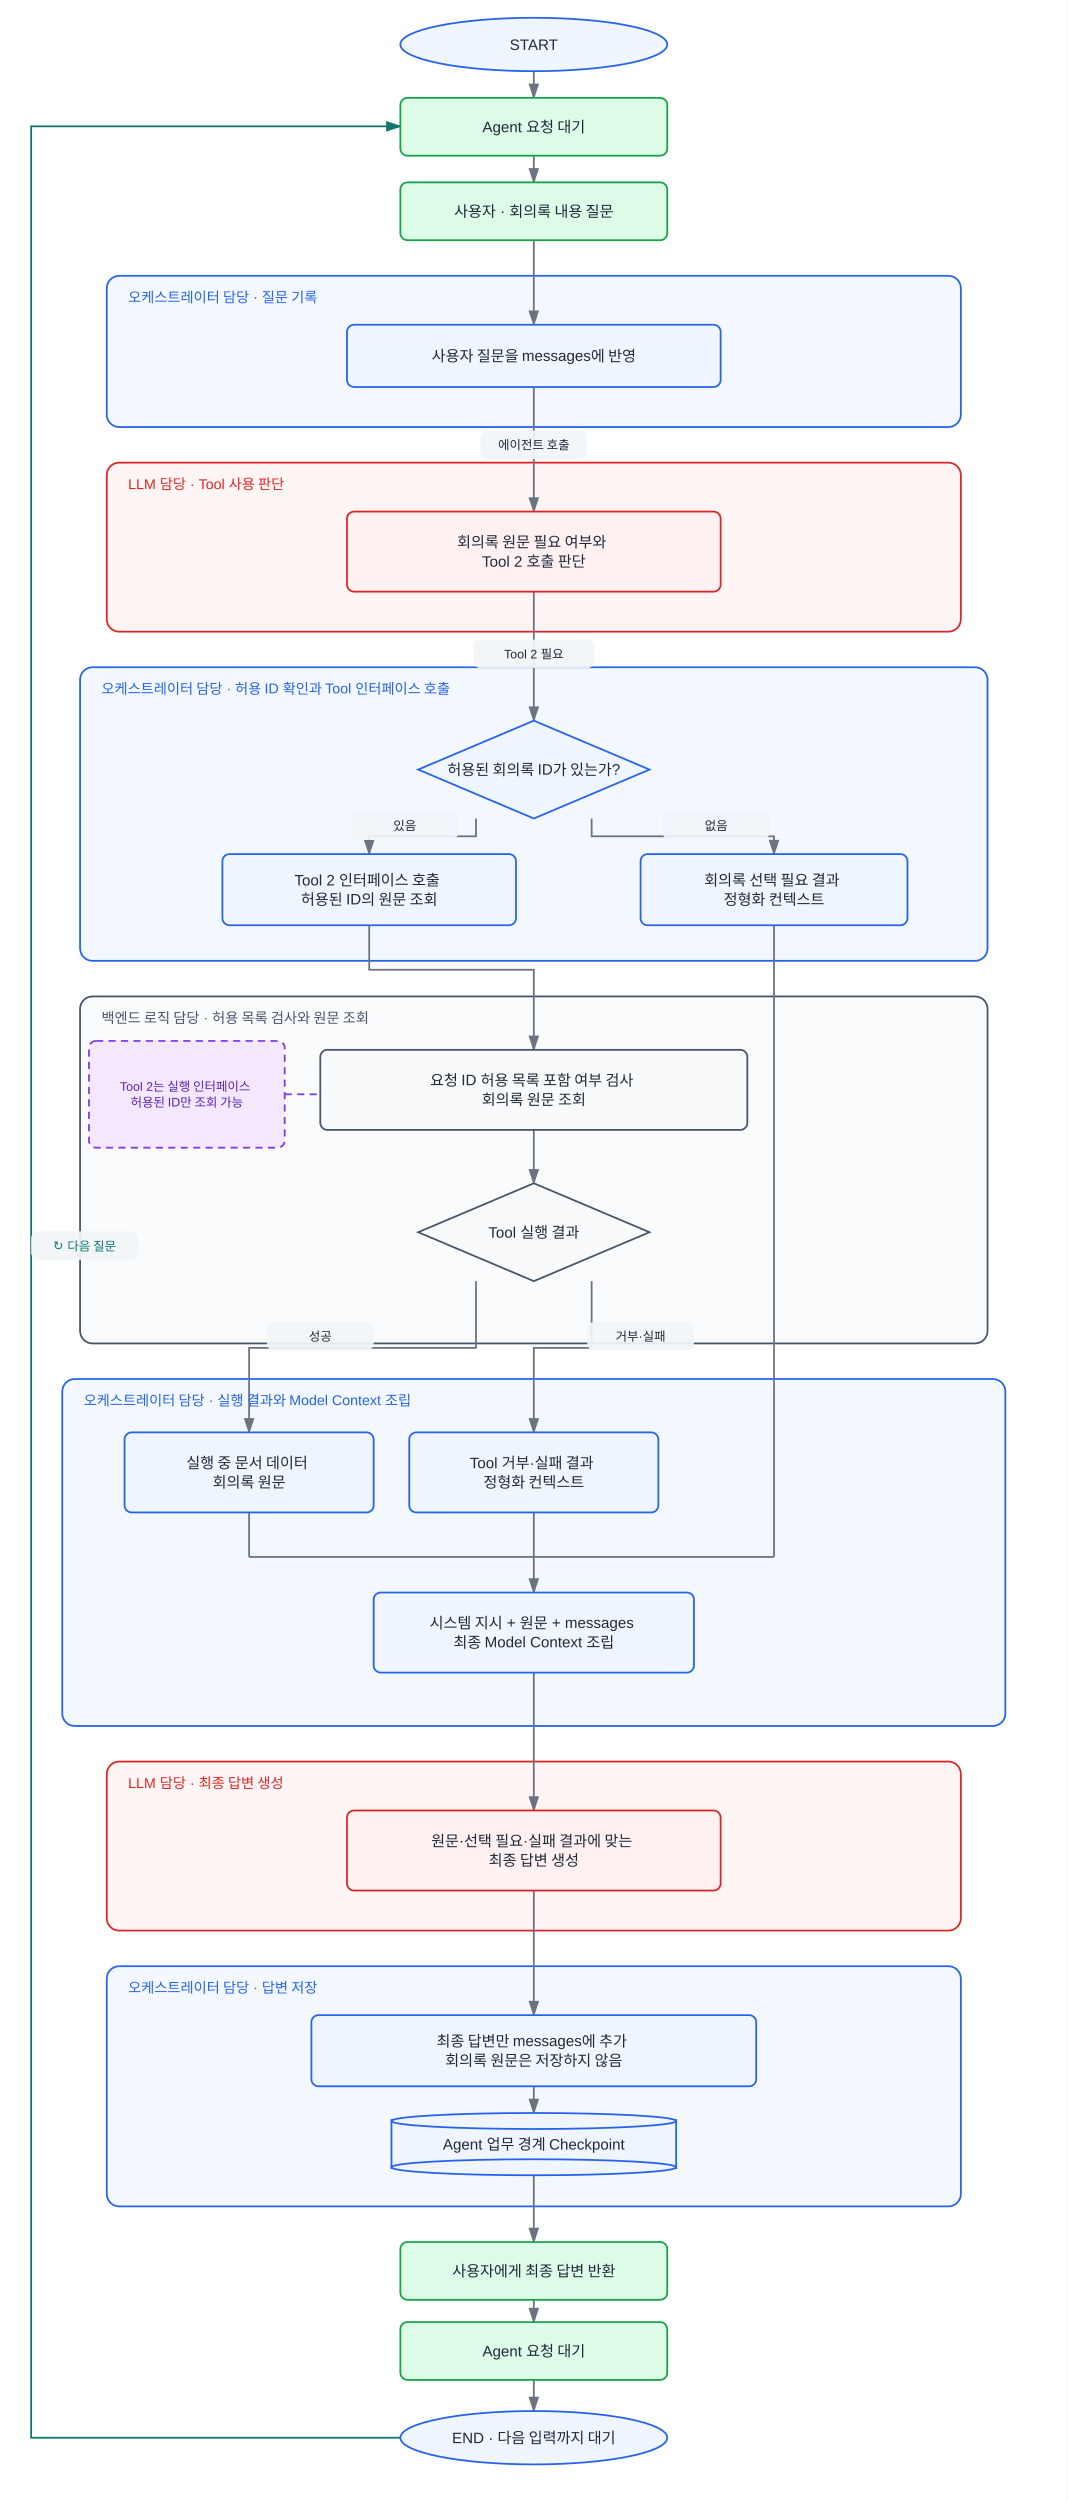
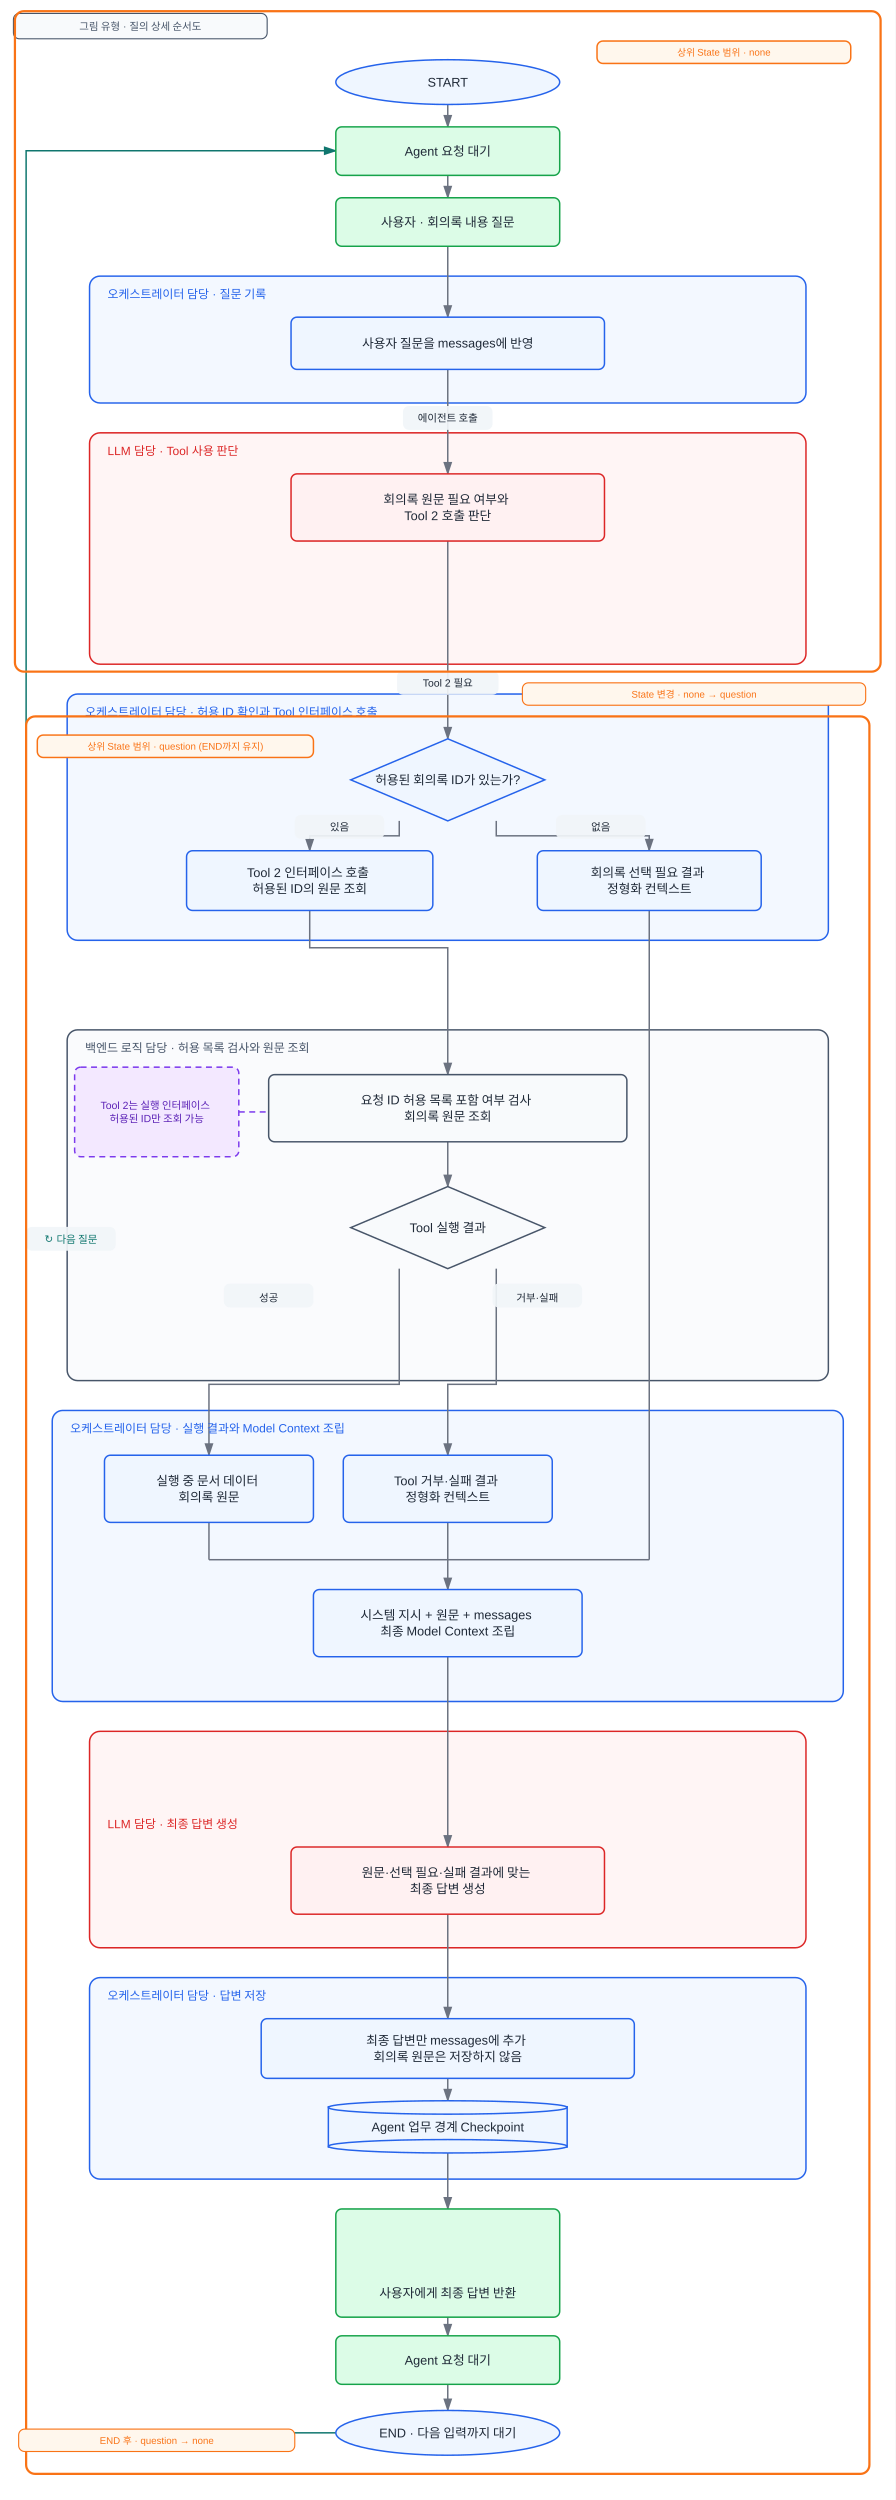
- <svg xmlns="http://www.w3.org/2000/svg" width="1200" height="2810" viewBox="0 0 1200 2810">
+ <svg xmlns="http://www.w3.org/2000/svg" width="1200" height="3350" viewBox="0 0 1200 3350">
  <defs>
    <marker id="m-6b7280" markerWidth="10" markerHeight="10" refX="8" refY="3" orient="auto">
      <path d="M0 0L0 6L9 3z" fill="#6b7280" />
    </marker>
    <marker id="m-dc2626" markerWidth="10" markerHeight="10" refX="8" refY="3" orient="auto">
      <path d="M0 0L0 6L9 3z" fill="#dc2626" />
    </marker>
    <marker id="m-2563eb" markerWidth="10" markerHeight="10" refX="8" refY="3" orient="auto">
      <path d="M0 0L0 6L9 3z" fill="#2563eb" />
    </marker>
    <marker id="m-475569" markerWidth="10" markerHeight="10" refX="8" refY="3" orient="auto">
      <path d="M0 0L0 6L9 3z" fill="#475569" />
    </marker>
    <marker id="m-16a34a" markerWidth="10" markerHeight="10" refX="8" refY="3" orient="auto">
      <path d="M0 0L0 6L9 3z" fill="#16a34a" />
    </marker>
    <marker id="m-d97706" markerWidth="10" markerHeight="10" refX="8" refY="3" orient="auto">
      <path d="M0 0L0 6L9 3z" fill="#d97706" />
    </marker>
    <marker id="m-7c3aed" markerWidth="10" markerHeight="10" refX="8" refY="3" orient="auto">
      <path d="M0 0L0 6L9 3z" fill="#7c3aed" />
    </marker>
    <marker id="m-0f766e" markerWidth="10" markerHeight="10" refX="8" refY="3" orient="auto">
      <path d="M0 0L0 6L9 3z" fill="#0f766e" />
    </marker>
  </defs>
  <rect width="100%" height="100%" fill="white" />
-   <rect x="120" y="310" width="960" height="170" rx="14" fill="#eff6ff" fill-opacity="0.72" stroke="#2563eb" stroke-width="2" />
-   <rect x="120" y="520" width="960" height="190" rx="14" fill="#fff1f2" fill-opacity="0.72" stroke="#dc2626" stroke-width="2" />
-   <rect x="90" y="750" width="1020" height="330" rx="14" fill="#eff6ff" fill-opacity="0.72" stroke="#2563eb" stroke-width="2" />
-   <rect x="90" y="1120" width="1020" height="390" rx="14" fill="#f8fafc" fill-opacity="0.72" stroke="#475569" stroke-width="2" />
-   <rect x="70" y="1550" width="1060" height="390" rx="14" fill="#eff6ff" fill-opacity="0.72" stroke="#2563eb" stroke-width="2" />
-   <rect x="120" y="1980" width="960" height="190" rx="14" fill="#fff1f2" fill-opacity="0.72" stroke="#dc2626" stroke-width="2" />
-   <rect x="120" y="2210" width="960" height="270" rx="14" fill="#eff6ff" fill-opacity="0.72" stroke="#2563eb" stroke-width="2" />
-   <polyline points="600,80 600,110" fill="none" stroke="#6b7280" stroke-width="2" marker-end="url(#m-6b7280)" />
-   <polyline points="600,175 600,205" fill="none" stroke="#6b7280" stroke-width="2" marker-end="url(#m-6b7280)" />
-   <polyline points="600,270 600,365" fill="none" stroke="#6b7280" stroke-width="2" marker-end="url(#m-6b7280)" />
-   <polyline points="600,435 600,575" fill="none" stroke="#6b7280" stroke-width="2" marker-end="url(#m-6b7280)" />
-   <polyline points="600,665 600,810" fill="none" stroke="#6b7280" stroke-width="2" marker-end="url(#m-6b7280)" />
-   <polyline points="535,920 535,940 415,940 415,960" fill="none" stroke="#6b7280" stroke-width="2" marker-end="url(#m-6b7280)" />
-   <polyline points="665,920 665,940 870,940 870,960" fill="none" stroke="#6b7280" stroke-width="2" marker-end="url(#m-6b7280)" />
-   <polyline points="415,1040 415,1090 600,1090 600,1180" fill="none" stroke="#6b7280" stroke-width="2" marker-end="url(#m-6b7280)" />
-   <polyline points="600,1270 600,1330" fill="none" stroke="#6b7280" stroke-width="2" marker-end="url(#m-6b7280)" />
-   <polyline points="320,1230 360,1230" fill="none" stroke="#7c3aed" stroke-width="2" stroke-dasharray="8 6" />
-   <polyline points="535,1440 535,1515 280,1515 280,1610" fill="none" stroke="#6b7280" stroke-width="2" marker-end="url(#m-6b7280)" />
-   <polyline points="665,1440 665,1515 600,1515 600,1610" fill="none" stroke="#6b7280" stroke-width="2" marker-end="url(#m-6b7280)" />
-   <polyline points="280,1700 280,1750" fill="none" stroke="#6b7280" stroke-width="2" />
-   <polyline points="600,1700 600,1750" fill="none" stroke="#6b7280" stroke-width="2" />
-   <polyline points="870,1040 870,1750" fill="none" stroke="#6b7280" stroke-width="2" />
-   <polyline points="280,1750 870,1750" fill="none" stroke="#6b7280" stroke-width="2" />
-   <polyline points="600,1750 600,1790" fill="none" stroke="#6b7280" stroke-width="2" marker-end="url(#m-6b7280)" />
-   <polyline points="600,1880 600,2035" fill="none" stroke="#6b7280" stroke-width="2" marker-end="url(#m-6b7280)" />
-   <polyline points="600,2125 600,2265" fill="none" stroke="#6b7280" stroke-width="2" marker-end="url(#m-6b7280)" />
-   <polyline points="600,2345 600,2375" fill="none" stroke="#6b7280" stroke-width="2" marker-end="url(#m-6b7280)" />
-   <polyline points="600,2445 600,2520" fill="none" stroke="#6b7280" stroke-width="2" marker-end="url(#m-6b7280)" />
-   <polyline points="600,2585 600,2610" fill="none" stroke="#6b7280" stroke-width="2" marker-end="url(#m-6b7280)" />
-   <polyline points="600,2675 600,2710" fill="none" stroke="#6b7280" stroke-width="2" marker-end="url(#m-6b7280)" />
-   <polyline points="450,2740 35,2740 35,142 450,142" fill="none" stroke="#0f766e" stroke-width="2" marker-end="url(#m-0f766e)" />
-   <ellipse cx="600" cy="50" rx="150" ry="30" fill="#eff6ff" stroke="#2563eb" stroke-width="2" />
-   <rect x="450" y="110" width="300" height="65" rx="8" fill="#dcfce7" stroke="#16a34a" stroke-width="2" />
-   <rect x="450" y="205" width="300" height="65" rx="8" fill="#dcfce7" stroke="#16a34a" stroke-width="2" />
-   <rect x="390" y="365" width="420" height="70" rx="8" fill="#eff6ff" stroke="#2563eb" stroke-width="2" />
-   <rect x="390" y="575" width="420" height="90" rx="8" fill="#fff1f2" stroke="#dc2626" stroke-width="2" />
-   <rect x="540" y="484" width="120" height="32" rx="8" fill="#f1f5f9" fill-opacity="0.92" stroke="transparent" />
-   <polygon points="600,810 730,865 600,920 470,865" fill="#eff6ff" stroke="#2563eb" stroke-width="2" />
-   <rect x="250" y="960" width="330" height="80" rx="8" fill="#eff6ff" stroke="#2563eb" stroke-width="2" />
-   <rect x="720" y="960" width="300" height="80" rx="8" fill="#eff6ff" stroke="#2563eb" stroke-width="2" />
-   <rect x="532" y="719" width="136" height="32" rx="8" fill="#f1f5f9" fill-opacity="0.92" stroke="transparent" />
-   <rect x="395" y="912" width="120" height="32" rx="8" fill="#f1f5f9" fill-opacity="0.92" stroke="transparent" />
-   <rect x="745" y="912" width="120" height="32" rx="8" fill="#f1f5f9" fill-opacity="0.92" stroke="transparent" />
-   <rect x="360" y="1180" width="480" height="90" rx="8" fill="#f8fafc" stroke="#475569" stroke-width="2" />
-   <polygon points="600,1330 730,1385 600,1440 470,1385" fill="#f8fafc" stroke="#475569" stroke-width="2" />
-   <rect x="100" y="1170" width="220" height="120" rx="8" fill="#f3e8ff" stroke="#7c3aed" stroke-width="2" stroke-dasharray="8 6" />
-   <rect x="140" y="1610" width="280" height="90" rx="8" fill="#eff6ff" stroke="#2563eb" stroke-width="2" />
-   <rect x="460" y="1610" width="280" height="90" rx="8" fill="#eff6ff" stroke="#2563eb" stroke-width="2" />
-   <rect x="420" y="1790" width="360" height="90" rx="8" fill="#eff6ff" stroke="#2563eb" stroke-width="2" />
-   <rect x="300" y="1486" width="120" height="32" rx="8" fill="#f1f5f9" fill-opacity="0.92" stroke="transparent" />
-   <rect x="660" y="1486" width="120" height="32" rx="8" fill="#f1f5f9" fill-opacity="0.92" stroke="transparent" />
-   <rect x="390" y="2035" width="420" height="90" rx="8" fill="#fff1f2" stroke="#dc2626" stroke-width="2" />
-   <rect x="350" y="2265" width="500" height="80" rx="8" fill="#eff6ff" stroke="#2563eb" stroke-width="2" />
-   <rect x="440" y="2383" width="320" height="54" rx="0" fill="#eff6ff" stroke="#2563eb" stroke-width="2" />
-   <ellipse cx="600" cy="2384" rx="160" ry="9" fill="#eff6ff" stroke="#2563eb" stroke-width="2" />
-   <ellipse cx="600" cy="2436" rx="160" ry="9" fill="#eff6ff" stroke="#2563eb" stroke-width="2" />
-   <rect x="450" y="2520" width="300" height="65" rx="8" fill="#dcfce7" stroke="#16a34a" stroke-width="2" />
-   <rect x="450" y="2610" width="300" height="65" rx="8" fill="#dcfce7" stroke="#16a34a" stroke-width="2" />
-   <ellipse cx="600" cy="2740" rx="150" ry="30" fill="#eff6ff" stroke="#2563eb" stroke-width="2" />
-   <rect x="35" y="1384" width="120" height="32" rx="8" fill="#f1f5f9" fill-opacity="0.92" stroke="transparent" />
-   <text x="600" y="56.12" text-anchor="middle" font-family="Arial,'Noto Sans KR',sans-serif" font-size="17" fill="#1f2937">
+   <rect x="120" y="370.00" width="960" height="170.00" rx="14" fill="#eff6ff" fill-opacity="0.72" stroke="#2563eb" stroke-width="2" />
+   <rect x="120" y="580.00" width="960" height="310.00" rx="14" fill="#fff1f2" fill-opacity="0.72" stroke="#dc2626" stroke-width="2" />
+   <rect x="90" y="930.00" width="1020" height="330.00" rx="14" fill="#eff6ff" fill-opacity="0.72" stroke="#2563eb" stroke-width="2" />
+   <rect x="90" y="1380.00" width="1020" height="470.00" rx="14" fill="#f8fafc" fill-opacity="0.72" stroke="#475569" stroke-width="2" />
+   <rect x="70" y="1890.00" width="1060" height="390.00" rx="14" fill="#eff6ff" fill-opacity="0.72" stroke="#2563eb" stroke-width="2" />
+   <rect x="120" y="2320.00" width="960" height="290.00" rx="14" fill="#fff1f2" fill-opacity="0.72" stroke="#dc2626" stroke-width="2" />
+   <rect x="120" y="2650.00" width="960" height="270.00" rx="14" fill="#eff6ff" fill-opacity="0.72" stroke="#2563eb" stroke-width="2" />
+   <polyline points="600,140.00 600,170.00" fill="none" stroke="#6b7280" stroke-width="2" marker-end="url(#m-6b7280)" />
+   <polyline points="600,235.00 600,265.00" fill="none" stroke="#6b7280" stroke-width="2" marker-end="url(#m-6b7280)" />
+   <polyline points="600,330.00 600,425.00" fill="none" stroke="#6b7280" stroke-width="2" marker-end="url(#m-6b7280)" />
+   <polyline points="600,495.00 600,635.00" fill="none" stroke="#6b7280" stroke-width="2" marker-end="url(#m-6b7280)" />
+   <polyline points="600,725.00 600,990.00" fill="none" stroke="#6b7280" stroke-width="2" marker-end="url(#m-6b7280)" />
+   <polyline points="535,1100.00 535,1120.00 415,1120.00 415,1140.00" fill="none" stroke="#6b7280" stroke-width="2" marker-end="url(#m-6b7280)" />
+   <polyline points="665,1100.00 665,1120.00 870,1120.00 870,1140.00" fill="none" stroke="#6b7280" stroke-width="2" marker-end="url(#m-6b7280)" />
+   <polyline points="415,1220.00 415,1270.00 600,1270.00 600,1440.00" fill="none" stroke="#6b7280" stroke-width="2" marker-end="url(#m-6b7280)" />
+   <polyline points="600,1530.00 600,1590.00" fill="none" stroke="#6b7280" stroke-width="2" marker-end="url(#m-6b7280)" />
+   <polyline points="320,1490.00 360,1490.00" fill="none" stroke="#7c3aed" stroke-width="2" stroke-dasharray="8 6" />
+   <polyline points="535,1700.00 535,1855.00 280,1855.00 280,1950.00" fill="none" stroke="#6b7280" stroke-width="2" marker-end="url(#m-6b7280)" />
+   <polyline points="665,1700.00 665,1855.00 600,1855.00 600,1950.00" fill="none" stroke="#6b7280" stroke-width="2" marker-end="url(#m-6b7280)" />
+   <polyline points="280,2040.00 280,2090.00" fill="none" stroke="#6b7280" stroke-width="2" />
+   <polyline points="600,2040.00 600,2090.00" fill="none" stroke="#6b7280" stroke-width="2" />
+   <polyline points="870,1220.00 870,2090.00" fill="none" stroke="#6b7280" stroke-width="2" />
+   <polyline points="280,2090.00 870,2090.00" fill="none" stroke="#6b7280" stroke-width="2" />
+   <polyline points="600,2090.00 600,2130.00" fill="none" stroke="#6b7280" stroke-width="2" marker-end="url(#m-6b7280)" />
+   <polyline points="600,2220.00 600,2475.00" fill="none" stroke="#6b7280" stroke-width="2" marker-end="url(#m-6b7280)" />
+   <polyline points="600,2565.00 600,2705.00" fill="none" stroke="#6b7280" stroke-width="2" marker-end="url(#m-6b7280)" />
+   <polyline points="600,2785.00 600,2815.00" fill="none" stroke="#6b7280" stroke-width="2" marker-end="url(#m-6b7280)" />
+   <polyline points="600,2885.00 600,2960.00" fill="none" stroke="#6b7280" stroke-width="2" marker-end="url(#m-6b7280)" />
+   <polyline points="600,3105.00 600,3130.00" fill="none" stroke="#6b7280" stroke-width="2" marker-end="url(#m-6b7280)" />
+   <polyline points="600,3195.00 600,3230.00" fill="none" stroke="#6b7280" stroke-width="2" marker-end="url(#m-6b7280)" />
+   <polyline points="450,3260.00 35,3260.00 35,202.00 450,202.00" fill="none" stroke="#0f766e" stroke-width="2" marker-end="url(#m-0f766e)" />
+   <ellipse cx="600" cy="110.00" rx="150" ry="30.00" fill="#eff6ff" stroke="#2563eb" stroke-width="2" />
+   <rect x="450" y="170.00" width="300" height="65.00" rx="8" fill="#dcfce7" stroke="#16a34a" stroke-width="2" />
+   <rect x="450" y="265.00" width="300" height="65.00" rx="8" fill="#dcfce7" stroke="#16a34a" stroke-width="2" />
+   <rect x="390" y="425.00" width="420" height="70.00" rx="8" fill="#eff6ff" stroke="#2563eb" stroke-width="2" />
+   <rect x="390" y="635.00" width="420" height="90.00" rx="8" fill="#fff1f2" stroke="#dc2626" stroke-width="2" />
+   <rect x="540" y="544.00" width="120" height="32.00" rx="8" fill="#f1f5f9" fill-opacity="0.92" stroke="transparent" />
+   <polygon points="600,990.00 730,1045.00 600,1100.00 470,1045.00" fill="#eff6ff" stroke="#2563eb" stroke-width="2" />
+   <rect x="250" y="1140.00" width="330" height="80.00" rx="8" fill="#eff6ff" stroke="#2563eb" stroke-width="2" />
+   <rect x="720" y="1140.00" width="300" height="80.00" rx="8" fill="#eff6ff" stroke="#2563eb" stroke-width="2" />
+   <rect x="532" y="899.00" width="136" height="32.00" rx="8" fill="#f1f5f9" fill-opacity="0.92" stroke="transparent" />
+   <rect x="395" y="1092.00" width="120" height="32.00" rx="8" fill="#f1f5f9" fill-opacity="0.92" stroke="transparent" />
+   <rect x="745" y="1092.00" width="120" height="32.00" rx="8" fill="#f1f5f9" fill-opacity="0.92" stroke="transparent" />
+   <rect x="360" y="1440.00" width="480" height="90.00" rx="8" fill="#f8fafc" stroke="#475569" stroke-width="2" />
+   <polygon points="600,1590.00 730,1645.00 600,1700.00 470,1645.00" fill="#f8fafc" stroke="#475569" stroke-width="2" />
+   <rect x="100" y="1430.00" width="220" height="120.00" rx="8" fill="#f3e8ff" stroke="#7c3aed" stroke-width="2" stroke-dasharray="8 6" />
+   <rect x="140" y="1950.00" width="280" height="90.00" rx="8" fill="#eff6ff" stroke="#2563eb" stroke-width="2" />
+   <rect x="460" y="1950.00" width="280" height="90.00" rx="8" fill="#eff6ff" stroke="#2563eb" stroke-width="2" />
+   <rect x="420" y="2130.00" width="360" height="90.00" rx="8" fill="#eff6ff" stroke="#2563eb" stroke-width="2" />
+   <rect x="300" y="1720.00" width="120" height="32.00" rx="8" fill="#f1f5f9" fill-opacity="0.92" stroke="transparent" />
+   <rect x="660" y="1720.00" width="120" height="32.00" rx="8" fill="#f1f5f9" fill-opacity="0.92" stroke="transparent" />
+   <rect x="390" y="2475.00" width="420" height="90.00" rx="8" fill="#fff1f2" stroke="#dc2626" stroke-width="2" />
+   <rect x="350" y="2705.00" width="500" height="80.00" rx="8" fill="#eff6ff" stroke="#2563eb" stroke-width="2" />
+   <rect x="440" y="2823.00" width="320" height="54.00" rx="0" fill="#eff6ff" stroke="#2563eb" stroke-width="2" />
+   <ellipse cx="600" cy="2824.00" rx="160" ry="9.00" fill="#eff6ff" stroke="#2563eb" stroke-width="2" />
+   <ellipse cx="600" cy="2876.00" rx="160" ry="9.00" fill="#eff6ff" stroke="#2563eb" stroke-width="2" />
+   <rect x="450" y="2960.00" width="300" height="145.00" rx="8" fill="#dcfce7" stroke="#16a34a" stroke-width="2" />
+   <rect x="450" y="3130.00" width="300" height="65.00" rx="8" fill="#dcfce7" stroke="#16a34a" stroke-width="2" />
+   <ellipse cx="600" cy="3260.00" rx="150" ry="30.00" fill="#eff6ff" stroke="#2563eb" stroke-width="2" />
+   <rect x="35" y="1644.00" width="120" height="32.00" rx="8" fill="#f1f5f9" fill-opacity="0.92" stroke="transparent" />
+   <text x="600" y="116.12" text-anchor="middle" font-family="Arial,'Noto Sans KR',sans-serif" font-size="17" fill="#1f2937">
    <tspan x="600" dy="0">START</tspan>
  </text>
-   <text x="600" y="148.62" text-anchor="middle" font-family="Arial,'Noto Sans KR',sans-serif" font-size="17" fill="#1f2937">
+   <text x="600" y="208.62" text-anchor="middle" font-family="Arial,'Noto Sans KR',sans-serif" font-size="17" fill="#1f2937">
    <tspan x="600" dy="0">Agent 요청 대기</tspan>
  </text>
-   <text x="600" y="243.62" text-anchor="middle" font-family="Arial,'Noto Sans KR',sans-serif" font-size="17" fill="#1f2937">
+   <text x="600" y="303.62" text-anchor="middle" font-family="Arial,'Noto Sans KR',sans-serif" font-size="17" fill="#1f2937">
    <tspan x="600" dy="0">사용자 · 회의록 내용 질문</tspan>
  </text>
-   <text x="144" y="339.76" text-anchor="start" font-family="Arial,'Noto Sans KR',sans-serif" font-size="16" fill="#2563eb">
+   <text x="144" y="399.76" text-anchor="start" font-family="Arial,'Noto Sans KR',sans-serif" font-size="16" fill="#2563eb">
    <tspan x="144" dy="0">오케스트레이터 담당 · 질문 기록</tspan>
  </text>
-   <text x="600" y="406.12" text-anchor="middle" font-family="Arial,'Noto Sans KR',sans-serif" font-size="17" fill="#1f2937">
+   <text x="600" y="466.12" text-anchor="middle" font-family="Arial,'Noto Sans KR',sans-serif" font-size="17" fill="#1f2937">
    <tspan x="600" dy="0">사용자 질문을 messages에 반영</tspan>
  </text>
-   <text x="144" y="549.76" text-anchor="start" font-family="Arial,'Noto Sans KR',sans-serif" font-size="16" fill="#dc2626">
+   <text x="144" y="609.76" text-anchor="start" font-family="Arial,'Noto Sans KR',sans-serif" font-size="16" fill="#dc2626">
    <tspan x="144" dy="0">LLM 담당 · Tool 사용 판단</tspan>
  </text>
-   <text x="600" y="615.24" text-anchor="middle" font-family="Arial,'Noto Sans KR',sans-serif" font-size="17" fill="#1f2937">
+   <text x="600" y="675.24" text-anchor="middle" font-family="Arial,'Noto Sans KR',sans-serif" font-size="17" fill="#1f2937">
    <tspan x="600" dy="0">회의록 원문 필요 여부와</tspan>
    <tspan x="600" dy="21.76">Tool 2 호출 판단</tspan>
  </text>
-   <text x="600" y="505.04" text-anchor="middle" font-family="Arial,'Noto Sans KR',sans-serif" font-size="14" fill="#1f2937">
+   <text x="600" y="565.04" text-anchor="middle" font-family="Arial,'Noto Sans KR',sans-serif" font-size="14" fill="#1f2937">
    <tspan x="600" dy="0">에이전트 호출</tspan>
  </text>
-   <text x="114" y="779.76" text-anchor="start" font-family="Arial,'Noto Sans KR',sans-serif" font-size="16" fill="#2563eb">
+   <text x="114" y="959.76" text-anchor="start" font-family="Arial,'Noto Sans KR',sans-serif" font-size="16" fill="#2563eb">
    <tspan x="114" dy="0">오케스트레이터 담당 · 허용 ID 확인과 Tool 인터페이스 호출</tspan>
  </text>
-   <text x="600" y="871.12" text-anchor="middle" font-family="Arial,'Noto Sans KR',sans-serif" font-size="17" fill="#1f2937">
+   <text x="600" y="1051.12" text-anchor="middle" font-family="Arial,'Noto Sans KR',sans-serif" font-size="17" fill="#1f2937">
    <tspan x="600" dy="0">허용된 회의록 ID가 있는가?</tspan>
  </text>
-   <text x="415" y="995.24" text-anchor="middle" font-family="Arial,'Noto Sans KR',sans-serif" font-size="17" fill="#1f2937">
+   <text x="415" y="1175.24" text-anchor="middle" font-family="Arial,'Noto Sans KR',sans-serif" font-size="17" fill="#1f2937">
    <tspan x="415" dy="0">Tool 2 인터페이스 호출</tspan>
    <tspan x="415" dy="21.76">허용된 ID의 원문 조회</tspan>
  </text>
-   <text x="870" y="995.24" text-anchor="middle" font-family="Arial,'Noto Sans KR',sans-serif" font-size="17" fill="#1f2937">
+   <text x="870" y="1175.24" text-anchor="middle" font-family="Arial,'Noto Sans KR',sans-serif" font-size="17" fill="#1f2937">
    <tspan x="870" dy="0">회의록 선택 필요 결과</tspan>
    <tspan x="870" dy="21.76">정형화 컨텍스트</tspan>
  </text>
-   <text x="600" y="740.04" text-anchor="middle" font-family="Arial,'Noto Sans KR',sans-serif" font-size="14" fill="#1f2937">
+   <text x="600" y="920.04" text-anchor="middle" font-family="Arial,'Noto Sans KR',sans-serif" font-size="14" fill="#1f2937">
    <tspan x="600" dy="0">Tool 2 필요</tspan>
  </text>
-   <text x="455" y="933.04" text-anchor="middle" font-family="Arial,'Noto Sans KR',sans-serif" font-size="14" fill="#1f2937">
+   <text x="455" y="1113.04" text-anchor="middle" font-family="Arial,'Noto Sans KR',sans-serif" font-size="14" fill="#1f2937">
    <tspan x="455" dy="0">있음</tspan>
  </text>
-   <text x="805" y="933.04" text-anchor="middle" font-family="Arial,'Noto Sans KR',sans-serif" font-size="14" fill="#1f2937">
+   <text x="805" y="1113.04" text-anchor="middle" font-family="Arial,'Noto Sans KR',sans-serif" font-size="14" fill="#1f2937">
    <tspan x="805" dy="0">없음</tspan>
  </text>
-   <text x="114" y="1149.76" text-anchor="start" font-family="Arial,'Noto Sans KR',sans-serif" font-size="16" fill="#475569">
+   <text x="114" y="1409.76" text-anchor="start" font-family="Arial,'Noto Sans KR',sans-serif" font-size="16" fill="#475569">
    <tspan x="114" dy="0">백엔드 로직 담당 · 허용 목록 검사와 원문 조회</tspan>
  </text>
-   <text x="600" y="1220.24" text-anchor="middle" font-family="Arial,'Noto Sans KR',sans-serif" font-size="17" fill="#1f2937">
+   <text x="600" y="1480.24" text-anchor="middle" font-family="Arial,'Noto Sans KR',sans-serif" font-size="17" fill="#1f2937">
    <tspan x="600" dy="0">요청 ID 허용 목록 포함 여부 검사</tspan>
    <tspan x="600" dy="21.76">회의록 원문 조회</tspan>
  </text>
-   <text x="600" y="1391.12" text-anchor="middle" font-family="Arial,'Noto Sans KR',sans-serif" font-size="17" fill="#1f2937">
+   <text x="600" y="1651.12" text-anchor="middle" font-family="Arial,'Noto Sans KR',sans-serif" font-size="17" fill="#1f2937">
    <tspan x="600" dy="0">Tool 실행 결과</tspan>
  </text>
-   <text x="210" y="1226.08" text-anchor="middle" font-family="Arial,'Noto Sans KR',sans-serif" font-size="14" fill="#5b21b6">
+   <text x="210" y="1486.08" text-anchor="middle" font-family="Arial,'Noto Sans KR',sans-serif" font-size="14" fill="#5b21b6">
    <tspan x="210" dy="0">Tool 2는 실행 인터페이스</tspan>
    <tspan x="210" dy="17.92">허용된 ID만 조회 가능</tspan>
  </text>
-   <text x="94" y="1579.76" text-anchor="start" font-family="Arial,'Noto Sans KR',sans-serif" font-size="16" fill="#2563eb">
+   <text x="94" y="1919.76" text-anchor="start" font-family="Arial,'Noto Sans KR',sans-serif" font-size="16" fill="#2563eb">
    <tspan x="94" dy="0">오케스트레이터 담당 · 실행 결과와 Model Context 조립</tspan>
  </text>
-   <text x="280" y="1650.24" text-anchor="middle" font-family="Arial,'Noto Sans KR',sans-serif" font-size="17" fill="#1f2937">
+   <text x="280" y="1990.24" text-anchor="middle" font-family="Arial,'Noto Sans KR',sans-serif" font-size="17" fill="#1f2937">
    <tspan x="280" dy="0">실행 중 문서 데이터</tspan>
    <tspan x="280" dy="21.76">회의록 원문</tspan>
  </text>
-   <text x="600" y="1650.24" text-anchor="middle" font-family="Arial,'Noto Sans KR',sans-serif" font-size="17" fill="#1f2937">
+   <text x="600" y="1990.24" text-anchor="middle" font-family="Arial,'Noto Sans KR',sans-serif" font-size="17" fill="#1f2937">
    <tspan x="600" dy="0">Tool 거부·실패 결과</tspan>
    <tspan x="600" dy="21.76">정형화 컨텍스트</tspan>
  </text>
-   <text x="600" y="1830.24" text-anchor="middle" font-family="Arial,'Noto Sans KR',sans-serif" font-size="17" fill="#1f2937">
+   <text x="600" y="2170.24" text-anchor="middle" font-family="Arial,'Noto Sans KR',sans-serif" font-size="17" fill="#1f2937">
    <tspan x="600" dy="0">시스템 지시 + 원문 + messages</tspan>
    <tspan x="600" dy="21.76">최종 Model Context 조립</tspan>
  </text>
-   <text x="360" y="1507.04" text-anchor="middle" font-family="Arial,'Noto Sans KR',sans-serif" font-size="14" fill="#1f2937">
+   <text x="360" y="1744.00" text-anchor="middle" font-family="Arial,'Noto Sans KR',sans-serif" font-size="14" fill="#1f2937">
    <tspan x="360" dy="0">성공</tspan>
  </text>
-   <text x="720" y="1507.04" text-anchor="middle" font-family="Arial,'Noto Sans KR',sans-serif" font-size="14" fill="#1f2937">
+   <text x="720" y="1744.00" text-anchor="middle" font-family="Arial,'Noto Sans KR',sans-serif" font-size="14" fill="#1f2937">
    <tspan x="720" dy="0">거부·실패</tspan>
  </text>
-   <text x="144" y="2009.76" text-anchor="start" font-family="Arial,'Noto Sans KR',sans-serif" font-size="16" fill="#dc2626">
+   <text x="144" y="2449.76" text-anchor="start" font-family="Arial,'Noto Sans KR',sans-serif" font-size="16" fill="#dc2626">
    <tspan x="144" dy="0">LLM 담당 · 최종 답변 생성</tspan>
  </text>
-   <text x="600" y="2075.24" text-anchor="middle" font-family="Arial,'Noto Sans KR',sans-serif" font-size="17" fill="#1f2937">
+   <text x="600" y="2515.24" text-anchor="middle" font-family="Arial,'Noto Sans KR',sans-serif" font-size="17" fill="#1f2937">
    <tspan x="600" dy="0">원문·선택 필요·실패 결과에 맞는</tspan>
    <tspan x="600" dy="21.76">최종 답변 생성</tspan>
  </text>
-   <text x="144" y="2239.76" text-anchor="start" font-family="Arial,'Noto Sans KR',sans-serif" font-size="16" fill="#2563eb">
+   <text x="144" y="2679.76" text-anchor="start" font-family="Arial,'Noto Sans KR',sans-serif" font-size="16" fill="#2563eb">
    <tspan x="144" dy="0">오케스트레이터 담당 · 답변 저장</tspan>
  </text>
-   <text x="600" y="2300.24" text-anchor="middle" font-family="Arial,'Noto Sans KR',sans-serif" font-size="17" fill="#1f2937">
+   <text x="600" y="2740.24" text-anchor="middle" font-family="Arial,'Noto Sans KR',sans-serif" font-size="17" fill="#1f2937">
    <tspan x="600" dy="0">최종 답변만 messages에 추가</tspan>
    <tspan x="600" dy="21.76">회의록 원문은 저장하지 않음</tspan>
  </text>
-   <text x="600" y="2416.12" text-anchor="middle" font-family="Arial,'Noto Sans KR',sans-serif" font-size="17" fill="#1f2937">
+   <text x="600" y="2856.12" text-anchor="middle" font-family="Arial,'Noto Sans KR',sans-serif" font-size="17" fill="#1f2937">
    <tspan x="600" dy="0">Agent 업무 경계 Checkpoint</tspan>
  </text>
-   <text x="600" y="2558.62" text-anchor="middle" font-family="Arial,'Noto Sans KR',sans-serif" font-size="17" fill="#1f2937">
+   <text x="600" y="3078.62" text-anchor="middle" font-family="Arial,'Noto Sans KR',sans-serif" font-size="17" fill="#1f2937">
    <tspan x="600" dy="0">사용자에게 최종 답변 반환</tspan>
  </text>
-   <text x="600" y="2648.62" text-anchor="middle" font-family="Arial,'Noto Sans KR',sans-serif" font-size="17" fill="#1f2937">
+   <text x="600" y="3168.62" text-anchor="middle" font-family="Arial,'Noto Sans KR',sans-serif" font-size="17" fill="#1f2937">
    <tspan x="600" dy="0">Agent 요청 대기</tspan>
  </text>
-   <text x="600" y="2746.12" text-anchor="middle" font-family="Arial,'Noto Sans KR',sans-serif" font-size="17" fill="#1f2937">
+   <text x="600" y="3266.12" text-anchor="middle" font-family="Arial,'Noto Sans KR',sans-serif" font-size="17" fill="#1f2937">
    <tspan x="600" dy="0">END · 다음 입력까지 대기</tspan>
  </text>
-   <text x="95" y="1405.04" text-anchor="middle" font-family="Arial,'Noto Sans KR',sans-serif" font-size="14" fill="#0f766e">
+   <text x="95" y="1665.04" text-anchor="middle" font-family="Arial,'Noto Sans KR',sans-serif" font-size="14" fill="#0f766e">
    <tspan x="95" dy="0">↻ 다음 질문</tspan>
  </text>
+   <g id="ge-annotations">
+     <rect x="18" y="18" width="340" height="34" rx="8" fill="#f8fafc" stroke="#475569" stroke-width="1.5" />
+     <text x="188.00" y="40.25" text-anchor="middle" font-family="Arial,'Noto Sans KR',sans-serif" font-size="14" fill="#475569">
+       <tspan x="188.00" dy="0">그림 유형 · 질의 상세 순서도</tspan>
+     </text>
+     <rect x="20" y="15" width="1160" height="885" rx="12" fill="none" stroke="#f97316" stroke-width="3" />
+     <rect x="800" y="55" width="340" height="30" rx="8" fill="#fff7ed" stroke="#f97316" stroke-width="2" />
+     <text x="970.00" y="74.88" text-anchor="middle" font-family="Arial,'Noto Sans KR',sans-serif" font-size="13" fill="#f97316">
+       <tspan x="970.00" dy="0">상위 State 범위 · none</tspan>
+     </text>
+     <rect x="35" y="960" width="1130" height="2355" rx="12" fill="none" stroke="#f97316" stroke-width="3" />
+     <rect x="50" y="985" width="370" height="30" rx="8" fill="#fff7ed" stroke="#f97316" stroke-width="2" />
+     <text x="235.00" y="1004.88" text-anchor="middle" font-family="Arial,'Noto Sans KR',sans-serif" font-size="13" fill="#f97316">
+       <tspan x="235.00" dy="0">상위 State 범위 · question (END까지 유지)</tspan>
+     </text>
+     <rect x="700" y="915" width="460" height="30" rx="8" fill="#fff7ed" stroke="#f97316" stroke-width="1.5" />
+     <text x="930.00" y="934.88" text-anchor="middle" font-family="Arial,'Noto Sans KR',sans-serif" font-size="13" fill="#f97316">
+       <tspan x="930.00" dy="0">State 변경 · none → question</tspan>
+     </text>
+     <rect x="25" y="3255" width="370" height="30" rx="8" fill="#fff7ed" stroke="#f97316" stroke-width="1.5" />
+     <text x="210.00" y="3274.88" text-anchor="middle" font-family="Arial,'Noto Sans KR',sans-serif" font-size="13" fill="#f97316">
+       <tspan x="210.00" dy="0">END 후 · question → none</tspan>
+     </text>
+   </g>
</svg>
